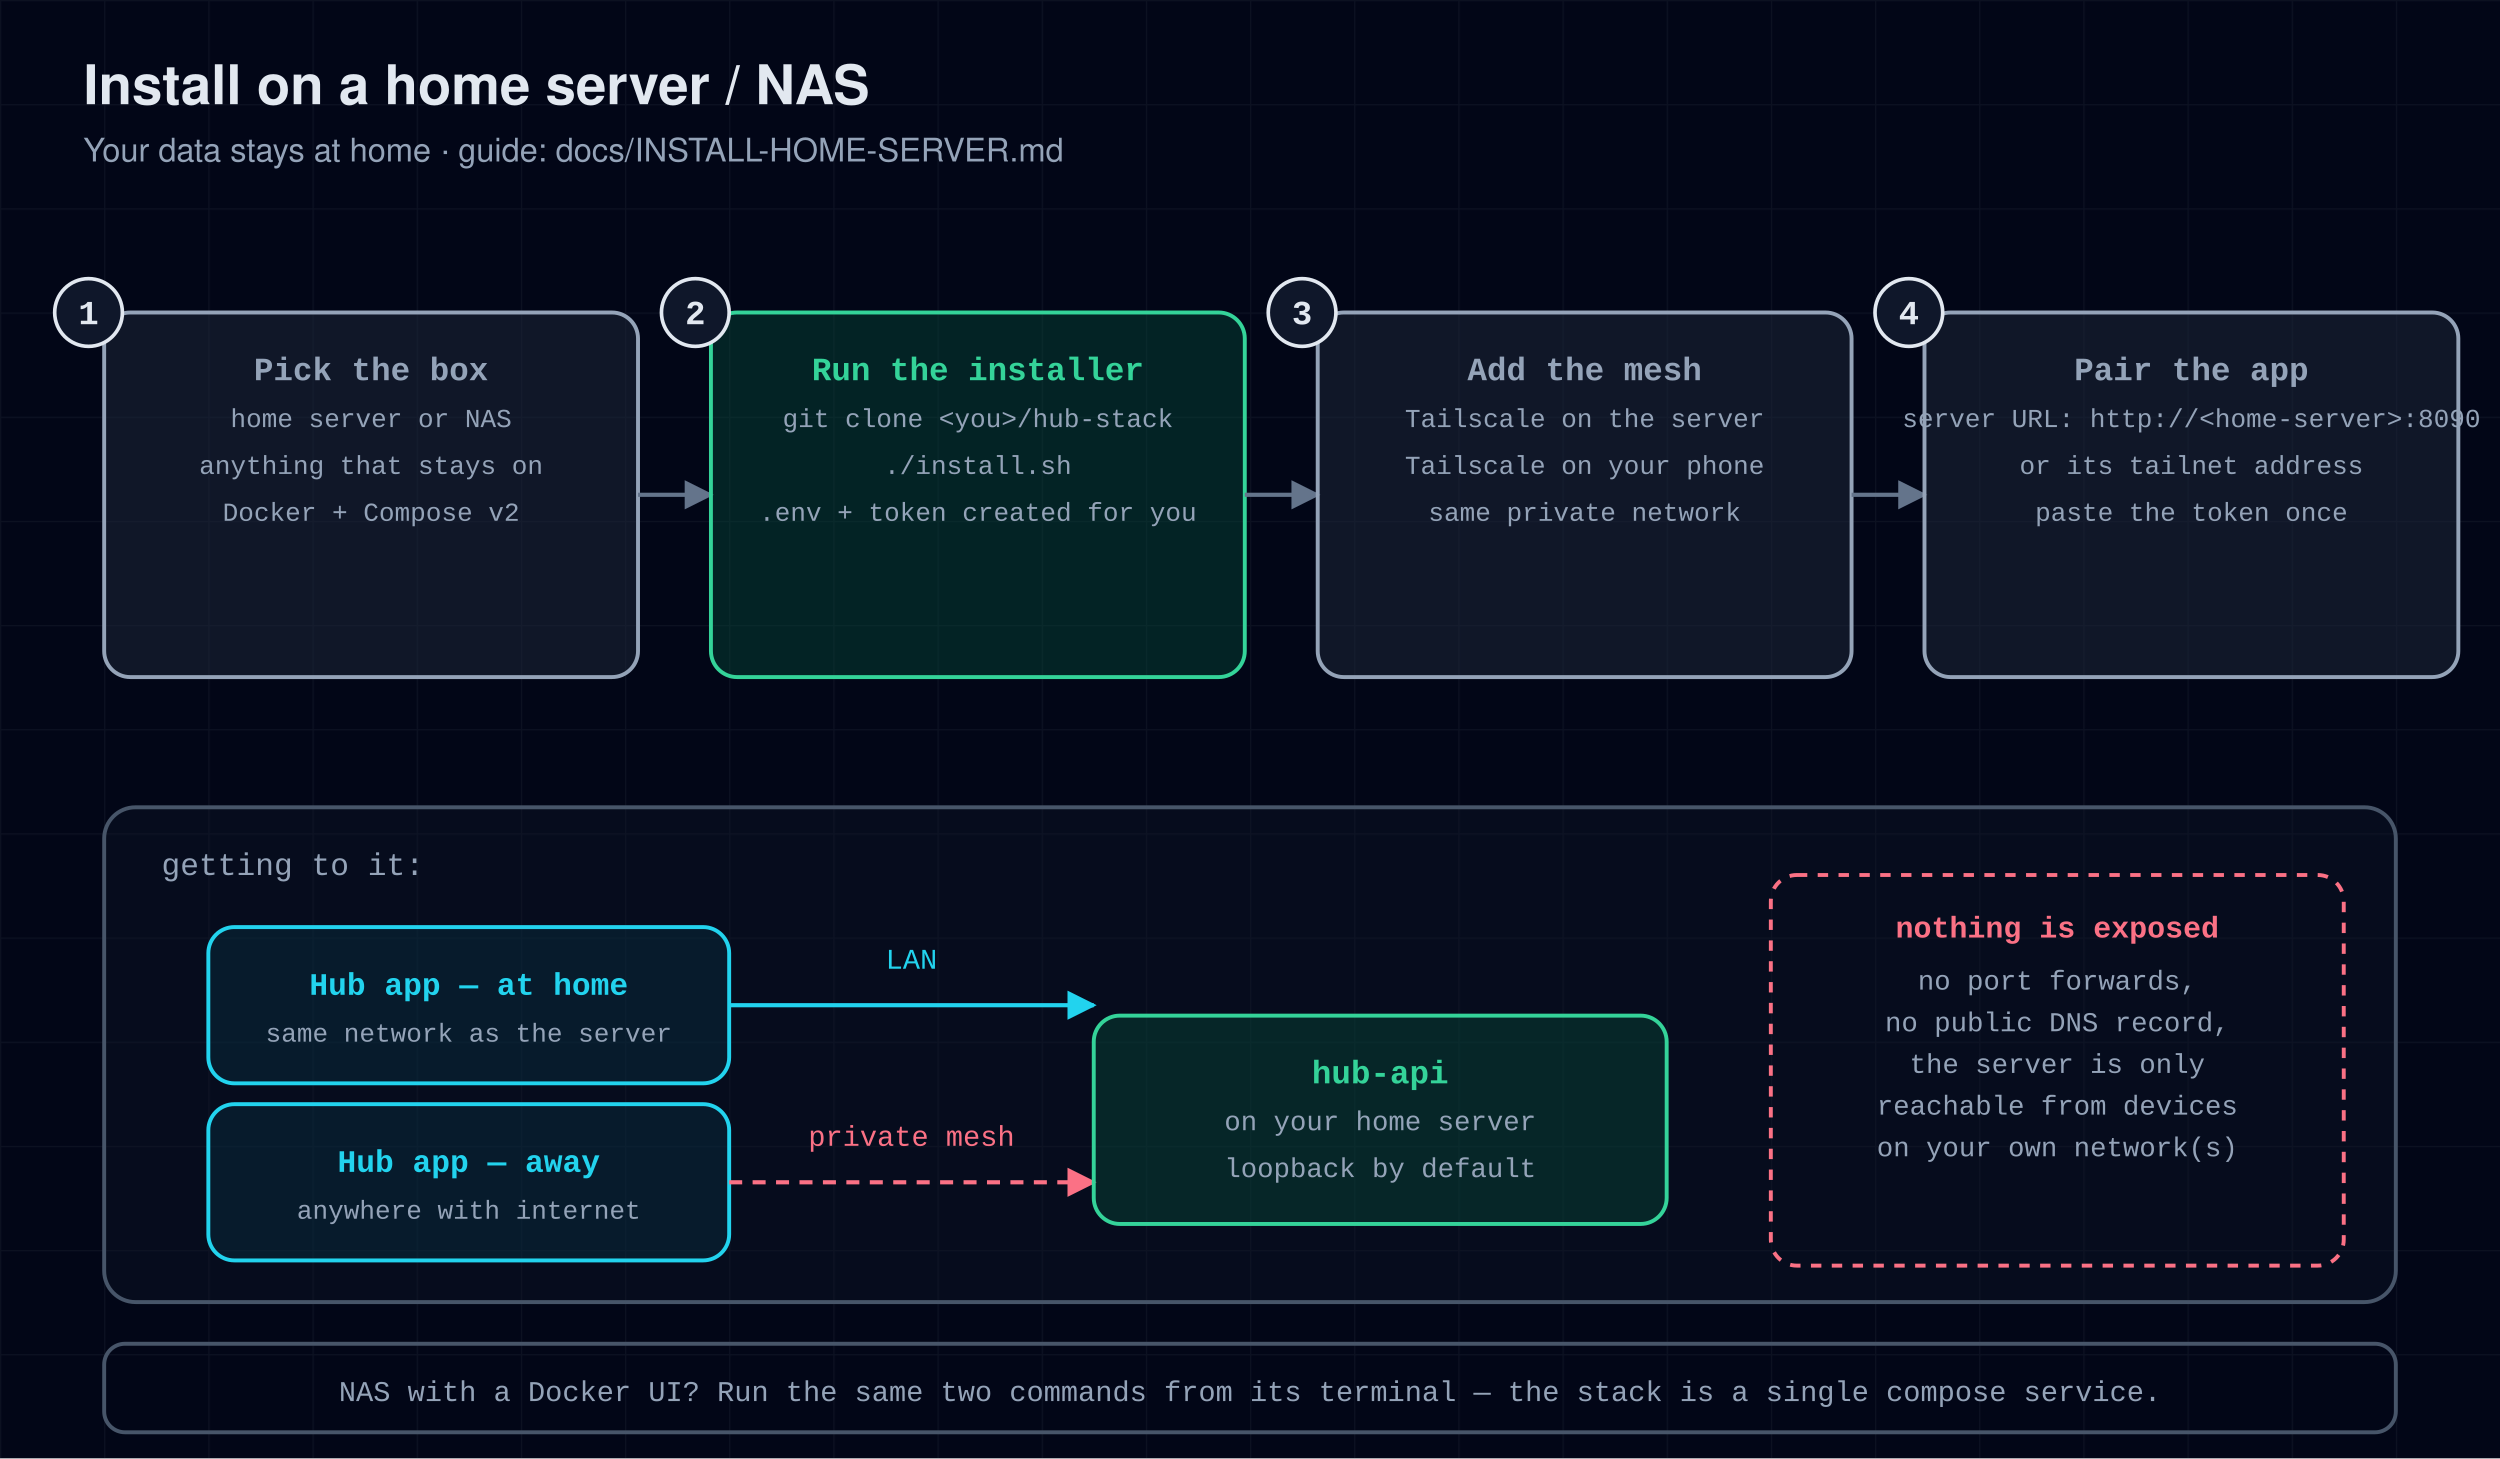
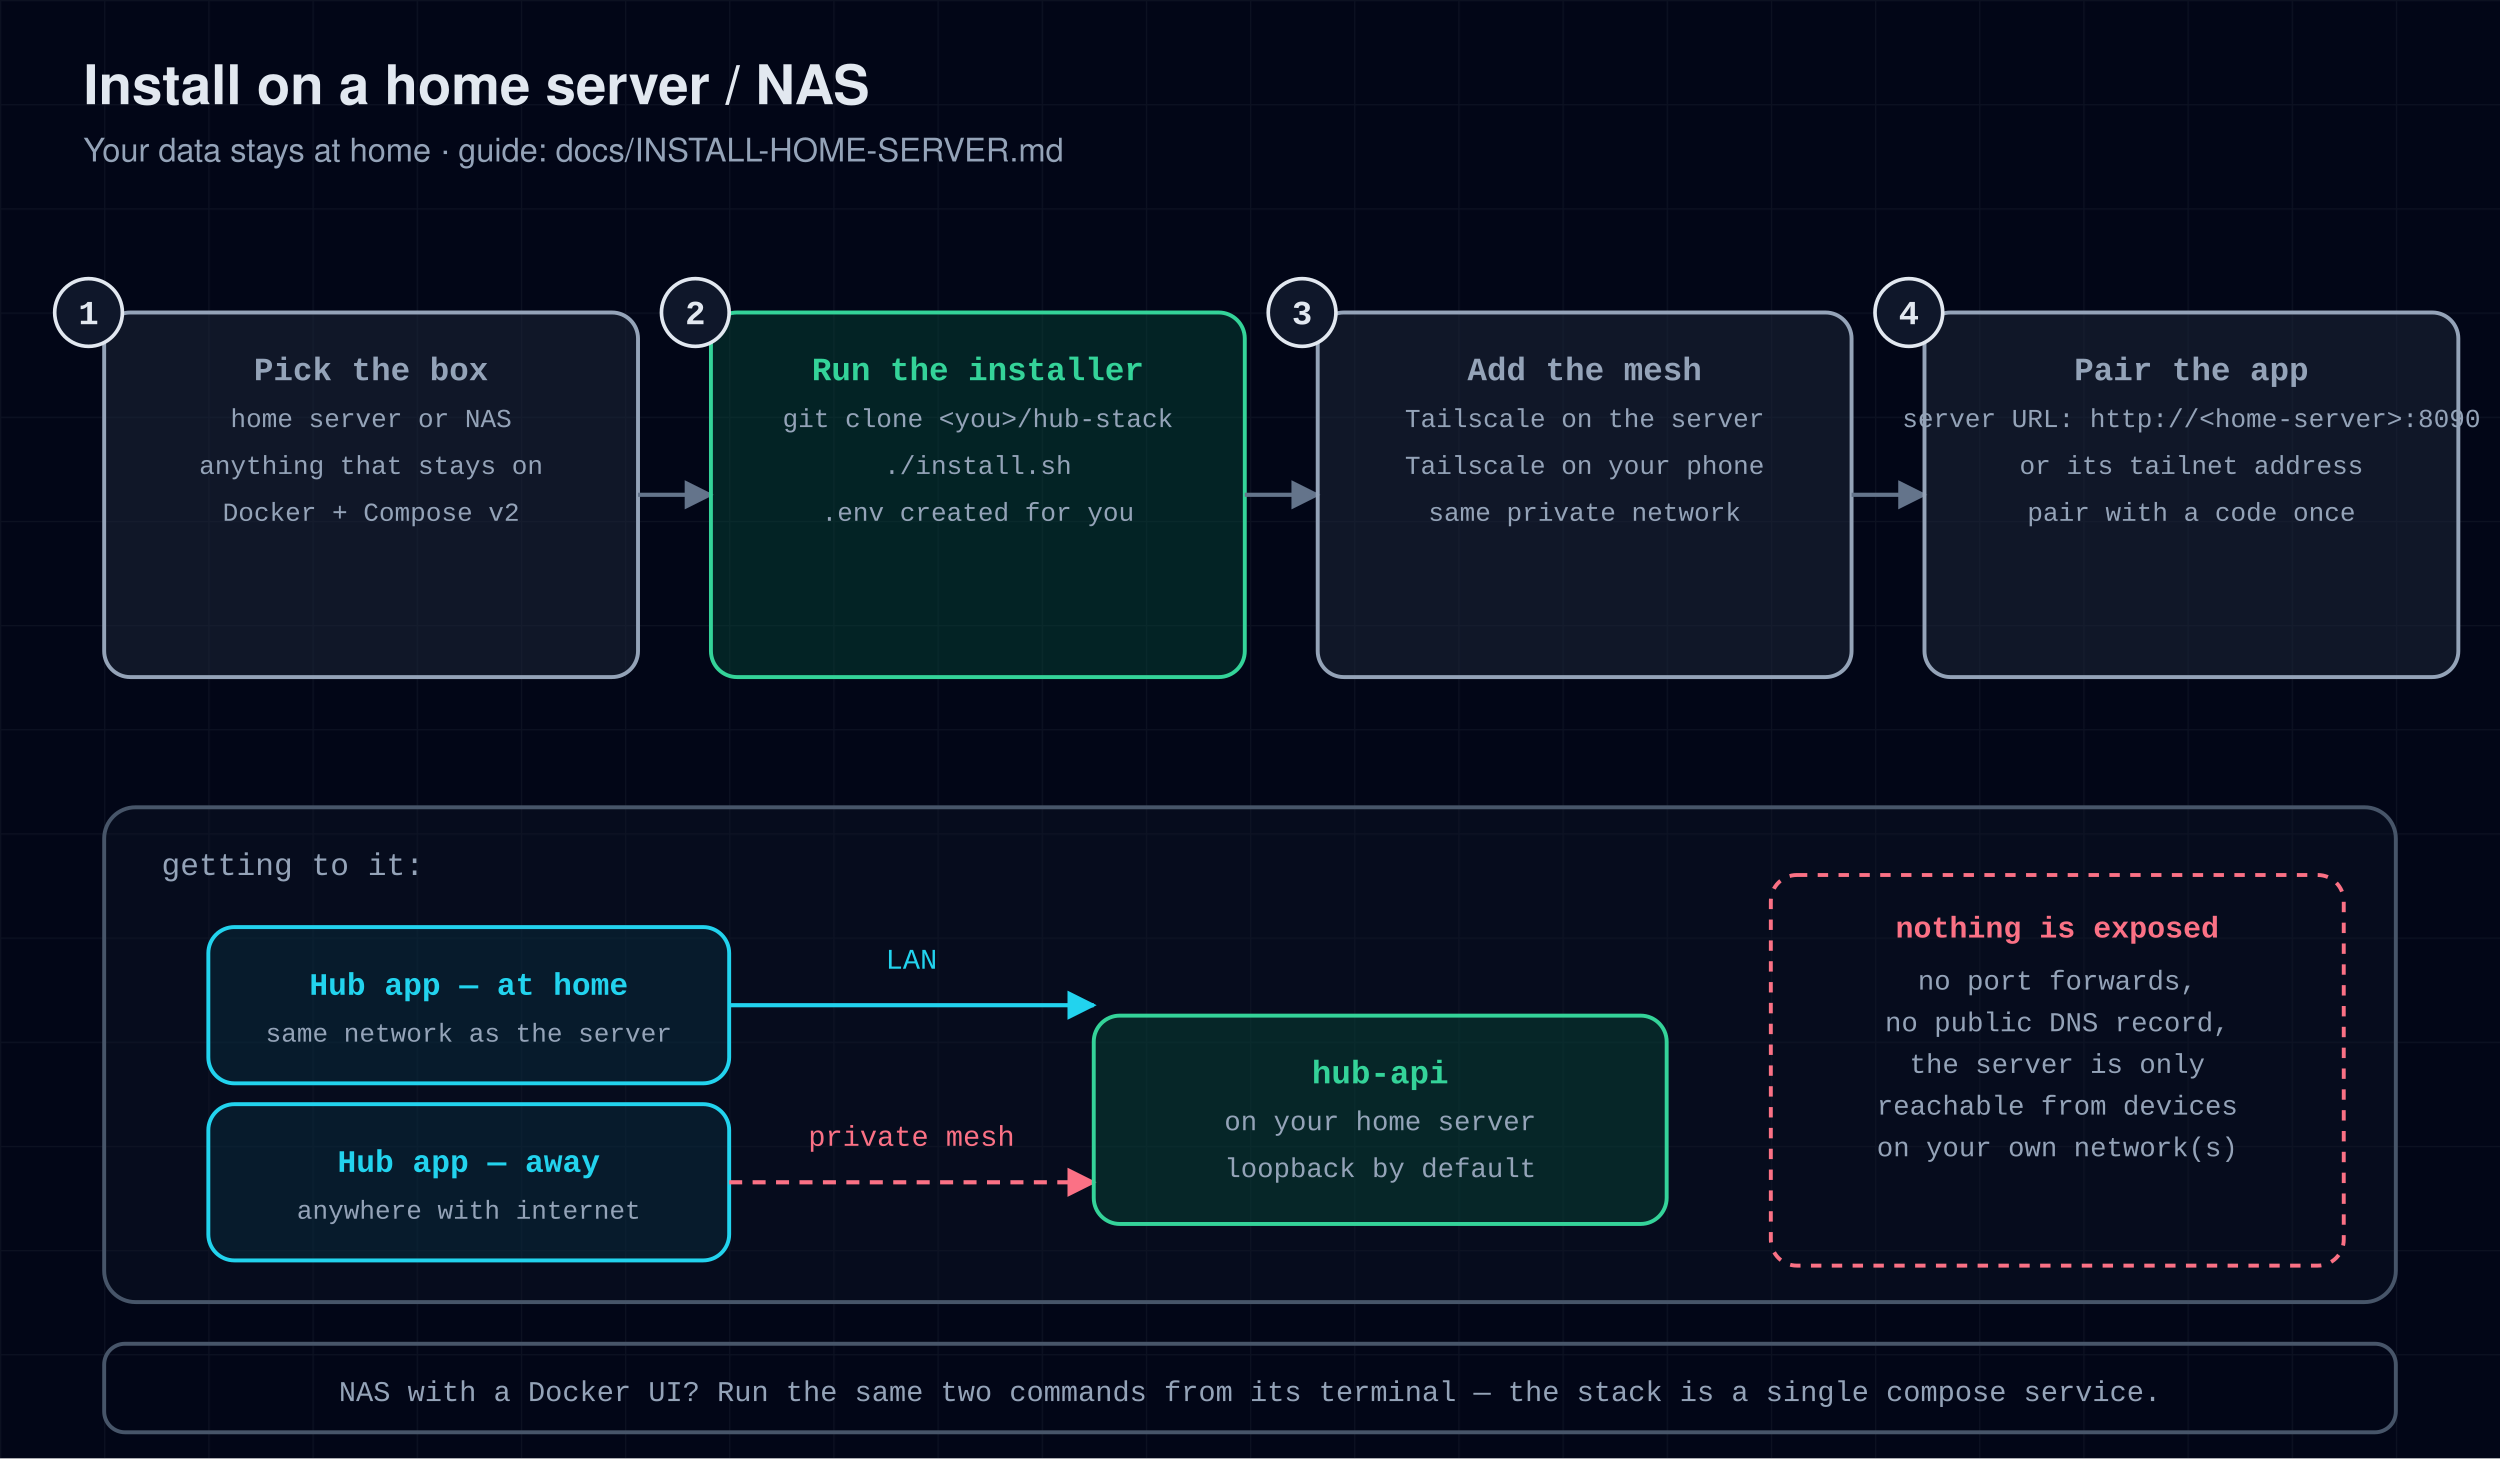
<svg xmlns="http://www.w3.org/2000/svg" viewBox="0 0 960 560" width="960" height="560" role="img">
  <defs>
    <pattern id="grid" width="40" height="40" patternUnits="userSpaceOnUse">
      <path d="M 40 0 L 0 0 0 40" fill="none" stroke="rgba(148,163,184,0.07)" stroke-width="1" />
    </pattern>
    <marker id="ar-22d3ee" viewBox="0 0 10 10" refX="9" refY="5" markerWidth="7" markerHeight="7" orient="auto-start-reverse">
      <path d="M0,0 L10,5 L0,10 z" fill="#22d3ee" />
    </marker>
    <marker id="ar-64748b" viewBox="0 0 10 10" refX="9" refY="5" markerWidth="7" markerHeight="7" orient="auto-start-reverse">
      <path d="M0,0 L10,5 L0,10 z" fill="#64748b" />
    </marker>
    <marker id="ar-fb7185" viewBox="0 0 10 10" refX="9" refY="5" markerWidth="7" markerHeight="7" orient="auto-start-reverse">
      <path d="M0,0 L10,5 L0,10 z" fill="#fb7185" />
    </marker>
  </defs>
  <rect width="960" height="560" fill="#020617" />
  <rect width="960" height="560" fill="url(#grid)" />
  <text x="32" y="40" font-family="ui-sans-serif, system-ui, 'Segoe UI', Helvetica, Arial, sans-serif" font-size="21" fill="#e2e8f0" text-anchor="start" font-weight="600">Install on a home server / NAS</text>
  <text x="32" y="62" font-family="ui-sans-serif, system-ui, 'Segoe UI', Helvetica, Arial, sans-serif" font-size="12.5" fill="#94a3b8" text-anchor="start">Your data stays at home · guide: docs/INSTALL-HOME-SERVER.md</text>
  <rect x="40" y="120" width="205" height="140" rx="10" fill="rgba(30, 41, 59, 0.5)" stroke="#94a3b8" stroke-width="1.5" />
  <text x="142.5" y="146" font-family="ui-monospace, 'JetBrains Mono', SFMono-Regular, Menlo, Consolas, 'Liberation Mono', monospace" font-size="12.5" fill="#94a3b8" text-anchor="middle" font-weight="600">Pick the box</text>
  <text x="142.5" y="164" font-family="ui-monospace, 'JetBrains Mono', SFMono-Regular, Menlo, Consolas, 'Liberation Mono', monospace" font-size="10" fill="#94a3b8" text-anchor="middle">home server or NAS</text>
  <text x="142.5" y="182" font-family="ui-monospace, 'JetBrains Mono', SFMono-Regular, Menlo, Consolas, 'Liberation Mono', monospace" font-size="10" fill="#94a3b8" text-anchor="middle">anything that stays on</text>
  <text x="142.5" y="200" font-family="ui-monospace, 'JetBrains Mono', SFMono-Regular, Menlo, Consolas, 'Liberation Mono', monospace" font-size="10" fill="#94a3b8" text-anchor="middle">Docker + Compose v2</text>
  <circle cx="34" cy="120" r="13" fill="#0f172a" stroke="#e2e8f0" stroke-width="1.4" />
  <text x="34" y="124.5" font-family="ui-monospace, 'JetBrains Mono', SFMono-Regular, Menlo, Consolas, 'Liberation Mono', monospace" font-size="13" fill="#e2e8f0" text-anchor="middle" font-weight="600">1</text>
  <path d="M245,190 L273,190" fill="none" stroke="#64748b" stroke-width="1.6" marker-end="url(#ar-64748b)" />
  <rect x="273" y="120" width="205" height="140" rx="10" fill="rgba(6, 78, 59, 0.4)" stroke="#34d399" stroke-width="1.5" />
  <text x="375.5" y="146" font-family="ui-monospace, 'JetBrains Mono', SFMono-Regular, Menlo, Consolas, 'Liberation Mono', monospace" font-size="12.5" fill="#34d399" text-anchor="middle" font-weight="600">Run the installer</text>
  <text x="375.5" y="164" font-family="ui-monospace, 'JetBrains Mono', SFMono-Regular, Menlo, Consolas, 'Liberation Mono', monospace" font-size="10" fill="#94a3b8" text-anchor="middle">git clone &lt;you&gt;/hub-stack</text>
  <text x="375.5" y="182" font-family="ui-monospace, 'JetBrains Mono', SFMono-Regular, Menlo, Consolas, 'Liberation Mono', monospace" font-size="10" fill="#94a3b8" text-anchor="middle">./install.sh</text>
-   <text x="375.5" y="200" font-family="ui-monospace, 'JetBrains Mono', SFMono-Regular, Menlo, Consolas, 'Liberation Mono', monospace" font-size="10" fill="#94a3b8" text-anchor="middle">.env + token created for you</text>
+   <text x="375.5" y="200" font-family="ui-monospace, 'JetBrains Mono', SFMono-Regular, Menlo, Consolas, 'Liberation Mono', monospace" font-size="10" fill="#94a3b8" text-anchor="middle">.env created for you</text>
  <circle cx="267" cy="120" r="13" fill="#0f172a" stroke="#e2e8f0" stroke-width="1.4" />
  <text x="267" y="124.5" font-family="ui-monospace, 'JetBrains Mono', SFMono-Regular, Menlo, Consolas, 'Liberation Mono', monospace" font-size="13" fill="#e2e8f0" text-anchor="middle" font-weight="600">2</text>
  <path d="M478,190 L506,190" fill="none" stroke="#64748b" stroke-width="1.6" marker-end="url(#ar-64748b)" />
  <rect x="506" y="120" width="205" height="140" rx="10" fill="rgba(30, 41, 59, 0.5)" stroke="#94a3b8" stroke-width="1.5" />
  <text x="608.5" y="146" font-family="ui-monospace, 'JetBrains Mono', SFMono-Regular, Menlo, Consolas, 'Liberation Mono', monospace" font-size="12.5" fill="#94a3b8" text-anchor="middle" font-weight="600">Add the mesh</text>
  <text x="608.5" y="164" font-family="ui-monospace, 'JetBrains Mono', SFMono-Regular, Menlo, Consolas, 'Liberation Mono', monospace" font-size="10" fill="#94a3b8" text-anchor="middle">Tailscale on the server</text>
  <text x="608.5" y="182" font-family="ui-monospace, 'JetBrains Mono', SFMono-Regular, Menlo, Consolas, 'Liberation Mono', monospace" font-size="10" fill="#94a3b8" text-anchor="middle">Tailscale on your phone</text>
  <text x="608.5" y="200" font-family="ui-monospace, 'JetBrains Mono', SFMono-Regular, Menlo, Consolas, 'Liberation Mono', monospace" font-size="10" fill="#94a3b8" text-anchor="middle">same private network</text>
  <circle cx="500" cy="120" r="13" fill="#0f172a" stroke="#e2e8f0" stroke-width="1.4" />
  <text x="500" y="124.5" font-family="ui-monospace, 'JetBrains Mono', SFMono-Regular, Menlo, Consolas, 'Liberation Mono', monospace" font-size="13" fill="#e2e8f0" text-anchor="middle" font-weight="600">3</text>
  <path d="M711,190 L739,190" fill="none" stroke="#64748b" stroke-width="1.6" marker-end="url(#ar-64748b)" />
  <rect x="739" y="120" width="205" height="140" rx="10" fill="rgba(30, 41, 59, 0.5)" stroke="#94a3b8" stroke-width="1.5" />
  <text x="841.5" y="146" font-family="ui-monospace, 'JetBrains Mono', SFMono-Regular, Menlo, Consolas, 'Liberation Mono', monospace" font-size="12.5" fill="#94a3b8" text-anchor="middle" font-weight="600">Pair the app</text>
  <text x="841.5" y="164" font-family="ui-monospace, 'JetBrains Mono', SFMono-Regular, Menlo, Consolas, 'Liberation Mono', monospace" font-size="10" fill="#94a3b8" text-anchor="middle">server URL: http://&lt;home-server&gt;:8090</text>
  <text x="841.5" y="182" font-family="ui-monospace, 'JetBrains Mono', SFMono-Regular, Menlo, Consolas, 'Liberation Mono', monospace" font-size="10" fill="#94a3b8" text-anchor="middle">or its tailnet address</text>
-   <text x="841.5" y="200" font-family="ui-monospace, 'JetBrains Mono', SFMono-Regular, Menlo, Consolas, 'Liberation Mono', monospace" font-size="10" fill="#94a3b8" text-anchor="middle">paste the token once</text>
+   <text x="841.5" y="200" font-family="ui-monospace, 'JetBrains Mono', SFMono-Regular, Menlo, Consolas, 'Liberation Mono', monospace" font-size="10" fill="#94a3b8" text-anchor="middle">pair with a code once</text>
  <circle cx="733" cy="120" r="13" fill="#0f172a" stroke="#e2e8f0" stroke-width="1.4" />
  <text x="733" y="124.5" font-family="ui-monospace, 'JetBrains Mono', SFMono-Regular, Menlo, Consolas, 'Liberation Mono', monospace" font-size="13" fill="#e2e8f0" text-anchor="middle" font-weight="600">4</text>
  <rect x="40" y="310" width="880" height="190" rx="12" fill="rgba(15,23,42,0.35)" stroke="#475569" stroke-width="1.5" />
  <text x="62" y="336" font-family="ui-monospace, 'JetBrains Mono', SFMono-Regular, Menlo, Consolas, 'Liberation Mono', monospace" font-size="12" fill="#94a3b8" text-anchor="start">getting to it:</text>
  <rect x="80" y="356" width="200" height="60" rx="10" fill="rgba(8, 51, 68, 0.4)" stroke="#22d3ee" stroke-width="1.5" />
  <text x="180.0" y="382" font-family="ui-monospace, 'JetBrains Mono', SFMono-Regular, Menlo, Consolas, 'Liberation Mono', monospace" font-size="12" fill="#22d3ee" text-anchor="middle" font-weight="600">Hub app — at home</text>
  <text x="180.0" y="400" font-family="ui-monospace, 'JetBrains Mono', SFMono-Regular, Menlo, Consolas, 'Liberation Mono', monospace" font-size="10" fill="#94a3b8" text-anchor="middle">same network as the server</text>
  <path d="M280,386 L420,386" fill="none" stroke="#22d3ee" stroke-width="1.6" marker-end="url(#ar-22d3ee)" />
  <text x="350" y="372" font-family="ui-monospace, 'JetBrains Mono', SFMono-Regular, Menlo, Consolas, 'Liberation Mono', monospace" font-size="11" fill="#22d3ee" text-anchor="middle">LAN</text>
  <rect x="80" y="424" width="200" height="60" rx="10" fill="rgba(8, 51, 68, 0.4)" stroke="#22d3ee" stroke-width="1.5" />
  <text x="180.0" y="450" font-family="ui-monospace, 'JetBrains Mono', SFMono-Regular, Menlo, Consolas, 'Liberation Mono', monospace" font-size="12" fill="#22d3ee" text-anchor="middle" font-weight="600">Hub app — away</text>
  <text x="180.0" y="468" font-family="ui-monospace, 'JetBrains Mono', SFMono-Regular, Menlo, Consolas, 'Liberation Mono', monospace" font-size="10" fill="#94a3b8" text-anchor="middle">anywhere with internet</text>
  <path d="M280,454 L420,454" fill="none" stroke="#fb7185" stroke-width="1.6" stroke-dasharray="5 4" marker-end="url(#ar-fb7185)" />
  <text x="350" y="440" font-family="ui-monospace, 'JetBrains Mono', SFMono-Regular, Menlo, Consolas, 'Liberation Mono', monospace" font-size="11" fill="#fb7185" text-anchor="middle">private mesh</text>
  <rect x="420" y="390" width="220" height="80" rx="10" fill="rgba(6, 78, 59, 0.4)" stroke="#34d399" stroke-width="1.5" />
  <text x="530.0" y="416" font-family="ui-monospace, 'JetBrains Mono', SFMono-Regular, Menlo, Consolas, 'Liberation Mono', monospace" font-size="12.5" fill="#34d399" text-anchor="middle" font-weight="600">hub-api</text>
  <text x="530.0" y="434" font-family="ui-monospace, 'JetBrains Mono', SFMono-Regular, Menlo, Consolas, 'Liberation Mono', monospace" font-size="10.5" fill="#94a3b8" text-anchor="middle">on your home server</text>
  <text x="530.0" y="452" font-family="ui-monospace, 'JetBrains Mono', SFMono-Regular, Menlo, Consolas, 'Liberation Mono', monospace" font-size="10.5" fill="#94a3b8" text-anchor="middle">loopback by default</text>
  <rect x="680" y="336" width="220" height="150" rx="10" fill="none" stroke="#fb7185" stroke-width="1.5" stroke-dasharray="4 4" />
  <text x="790" y="360" font-family="ui-monospace, 'JetBrains Mono', SFMono-Regular, Menlo, Consolas, 'Liberation Mono', monospace" font-size="11.5" fill="#fb7185" text-anchor="middle" font-weight="600">nothing is exposed</text>
  <text x="790" y="380" font-family="ui-monospace, 'JetBrains Mono', SFMono-Regular, Menlo, Consolas, 'Liberation Mono', monospace" font-size="10.5" fill="#94a3b8" text-anchor="middle">no port forwards,</text>
  <text x="790" y="396" font-family="ui-monospace, 'JetBrains Mono', SFMono-Regular, Menlo, Consolas, 'Liberation Mono', monospace" font-size="10.5" fill="#94a3b8" text-anchor="middle">no public DNS record,</text>
  <text x="790" y="412" font-family="ui-monospace, 'JetBrains Mono', SFMono-Regular, Menlo, Consolas, 'Liberation Mono', monospace" font-size="10.5" fill="#94a3b8" text-anchor="middle">the server is only</text>
  <text x="790" y="428" font-family="ui-monospace, 'JetBrains Mono', SFMono-Regular, Menlo, Consolas, 'Liberation Mono', monospace" font-size="10.5" fill="#94a3b8" text-anchor="middle">reachable from devices</text>
  <text x="790" y="444" font-family="ui-monospace, 'JetBrains Mono', SFMono-Regular, Menlo, Consolas, 'Liberation Mono', monospace" font-size="10.5" fill="#94a3b8" text-anchor="middle">on your own network(s)</text>
  <rect x="40" y="516" width="880" height="34" rx="8" fill="none" stroke="#475569" stroke-width="1.5" />
  <text x="480" y="538" font-family="ui-monospace, 'JetBrains Mono', SFMono-Regular, Menlo, Consolas, 'Liberation Mono', monospace" font-size="11" fill="#94a3b8" text-anchor="middle">NAS with a Docker UI? Run the same two commands from its terminal — the stack is a single compose service.</text>
</svg>
